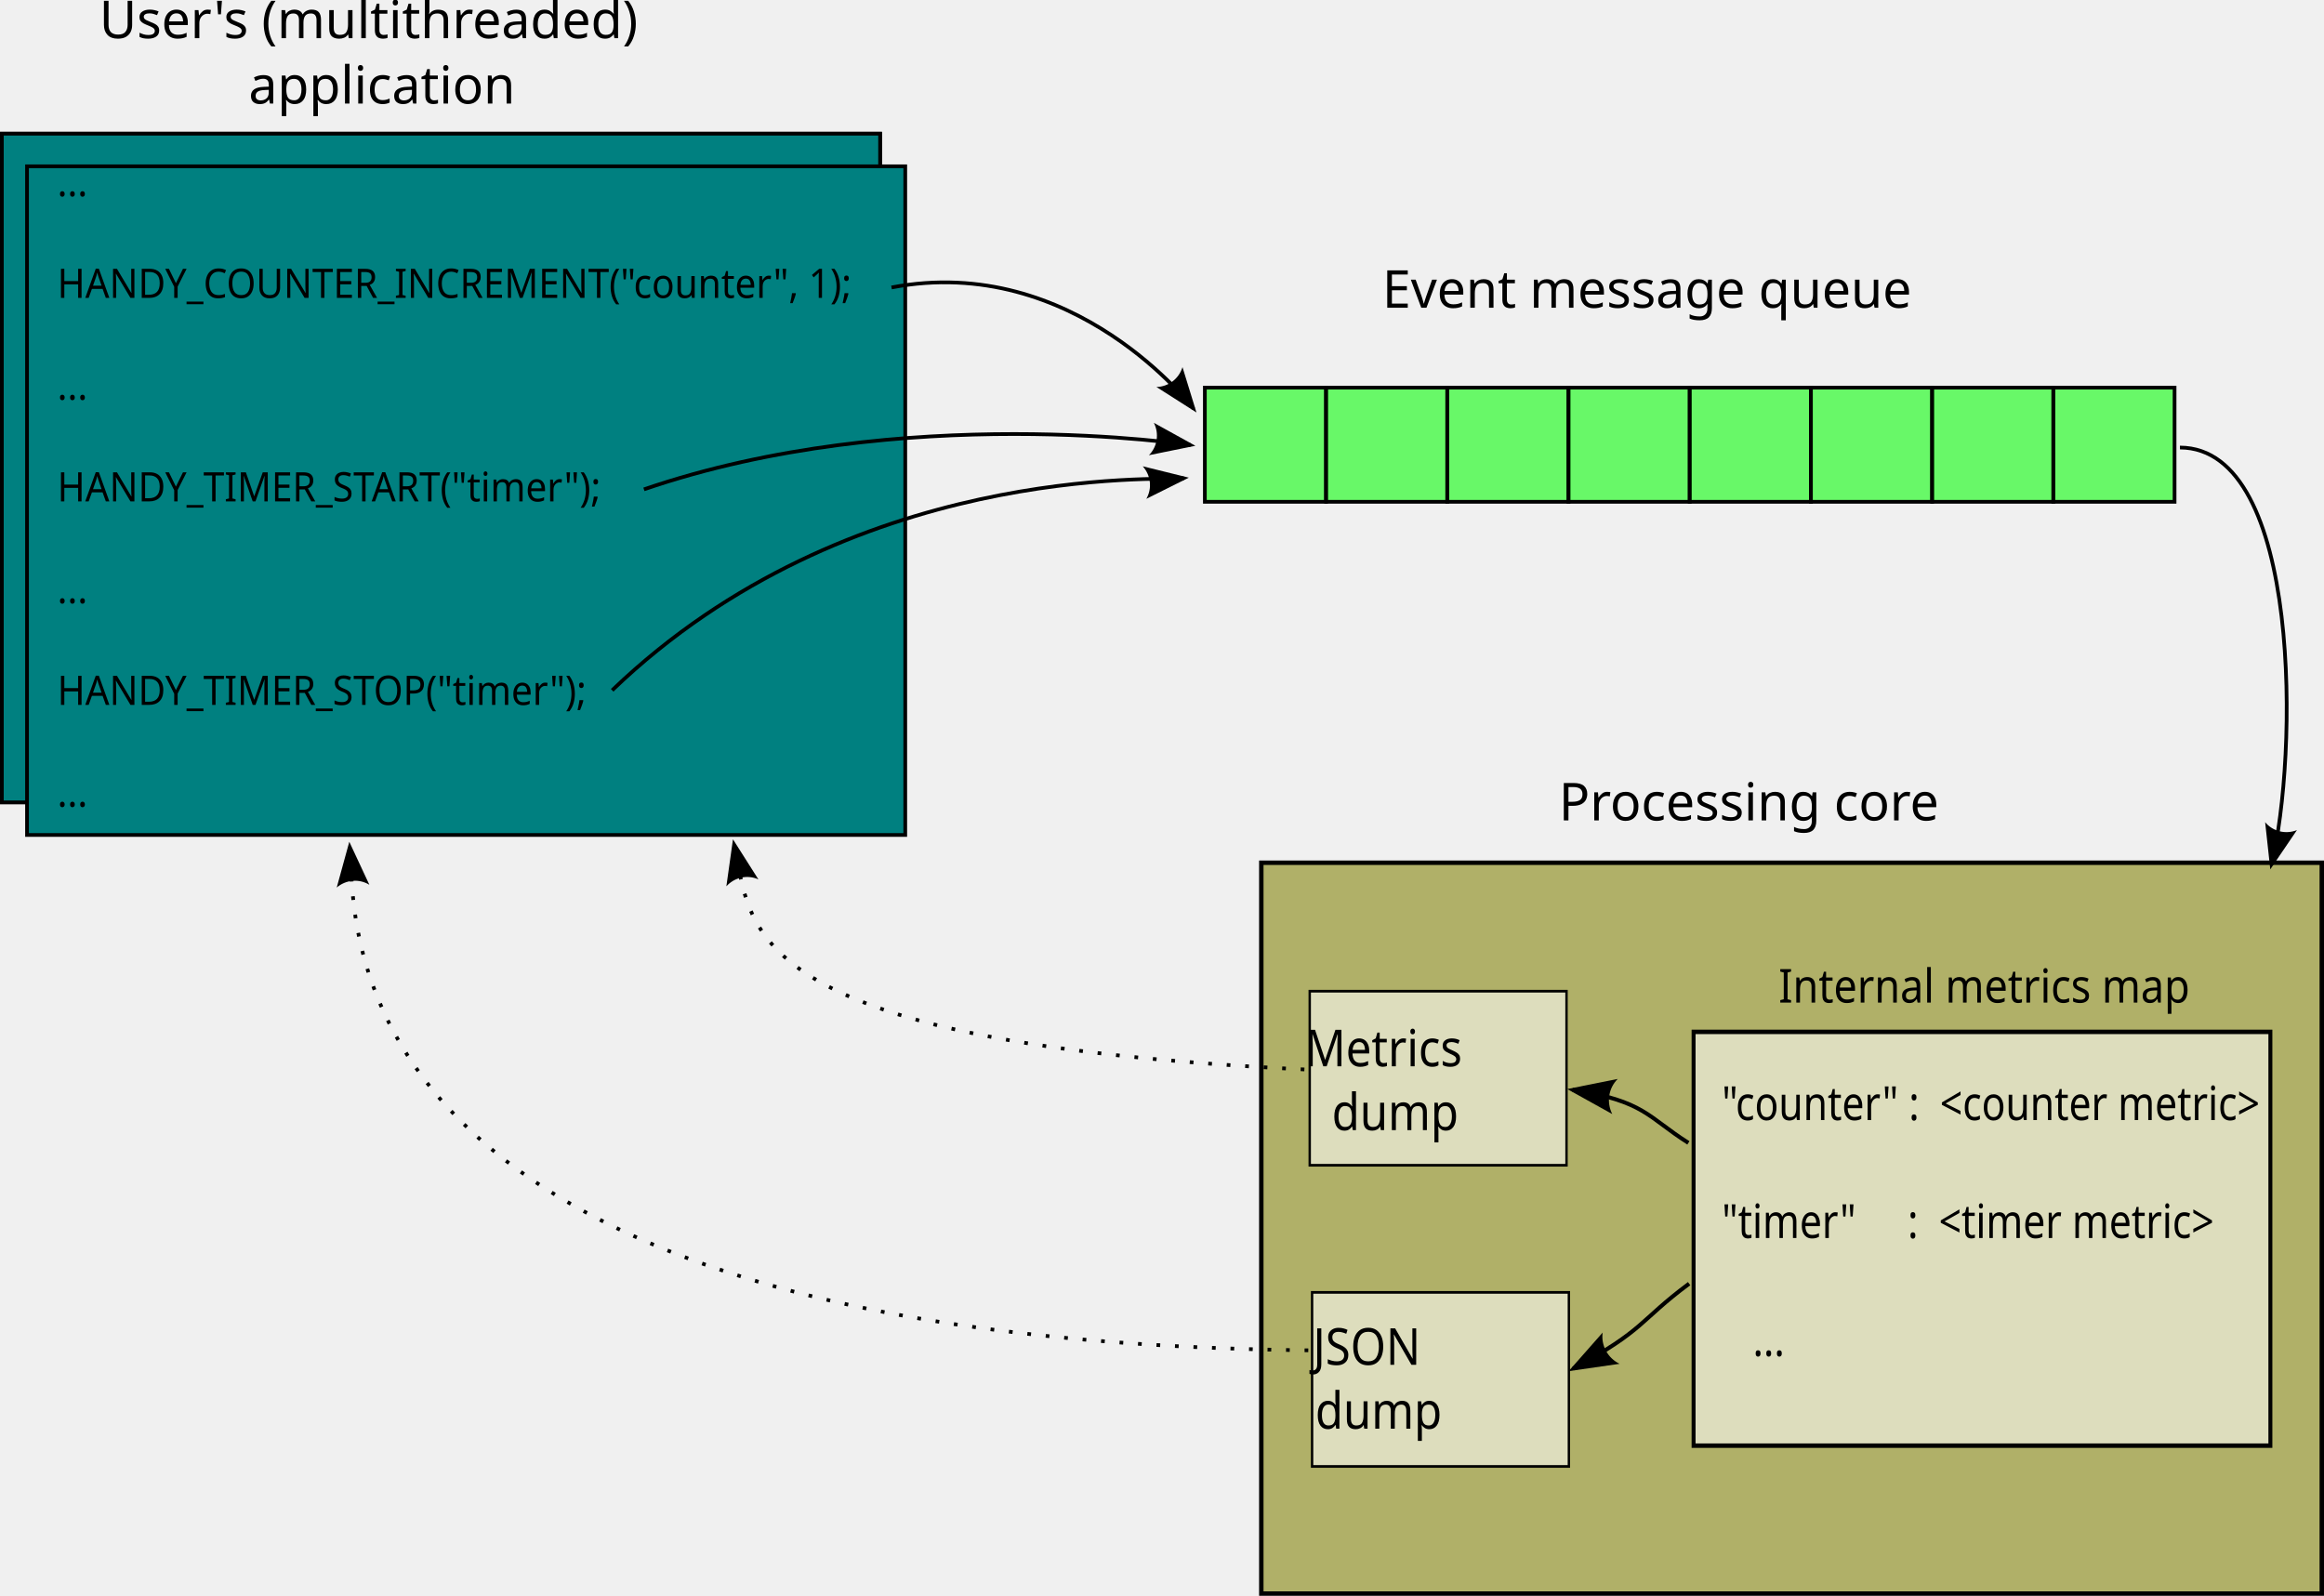
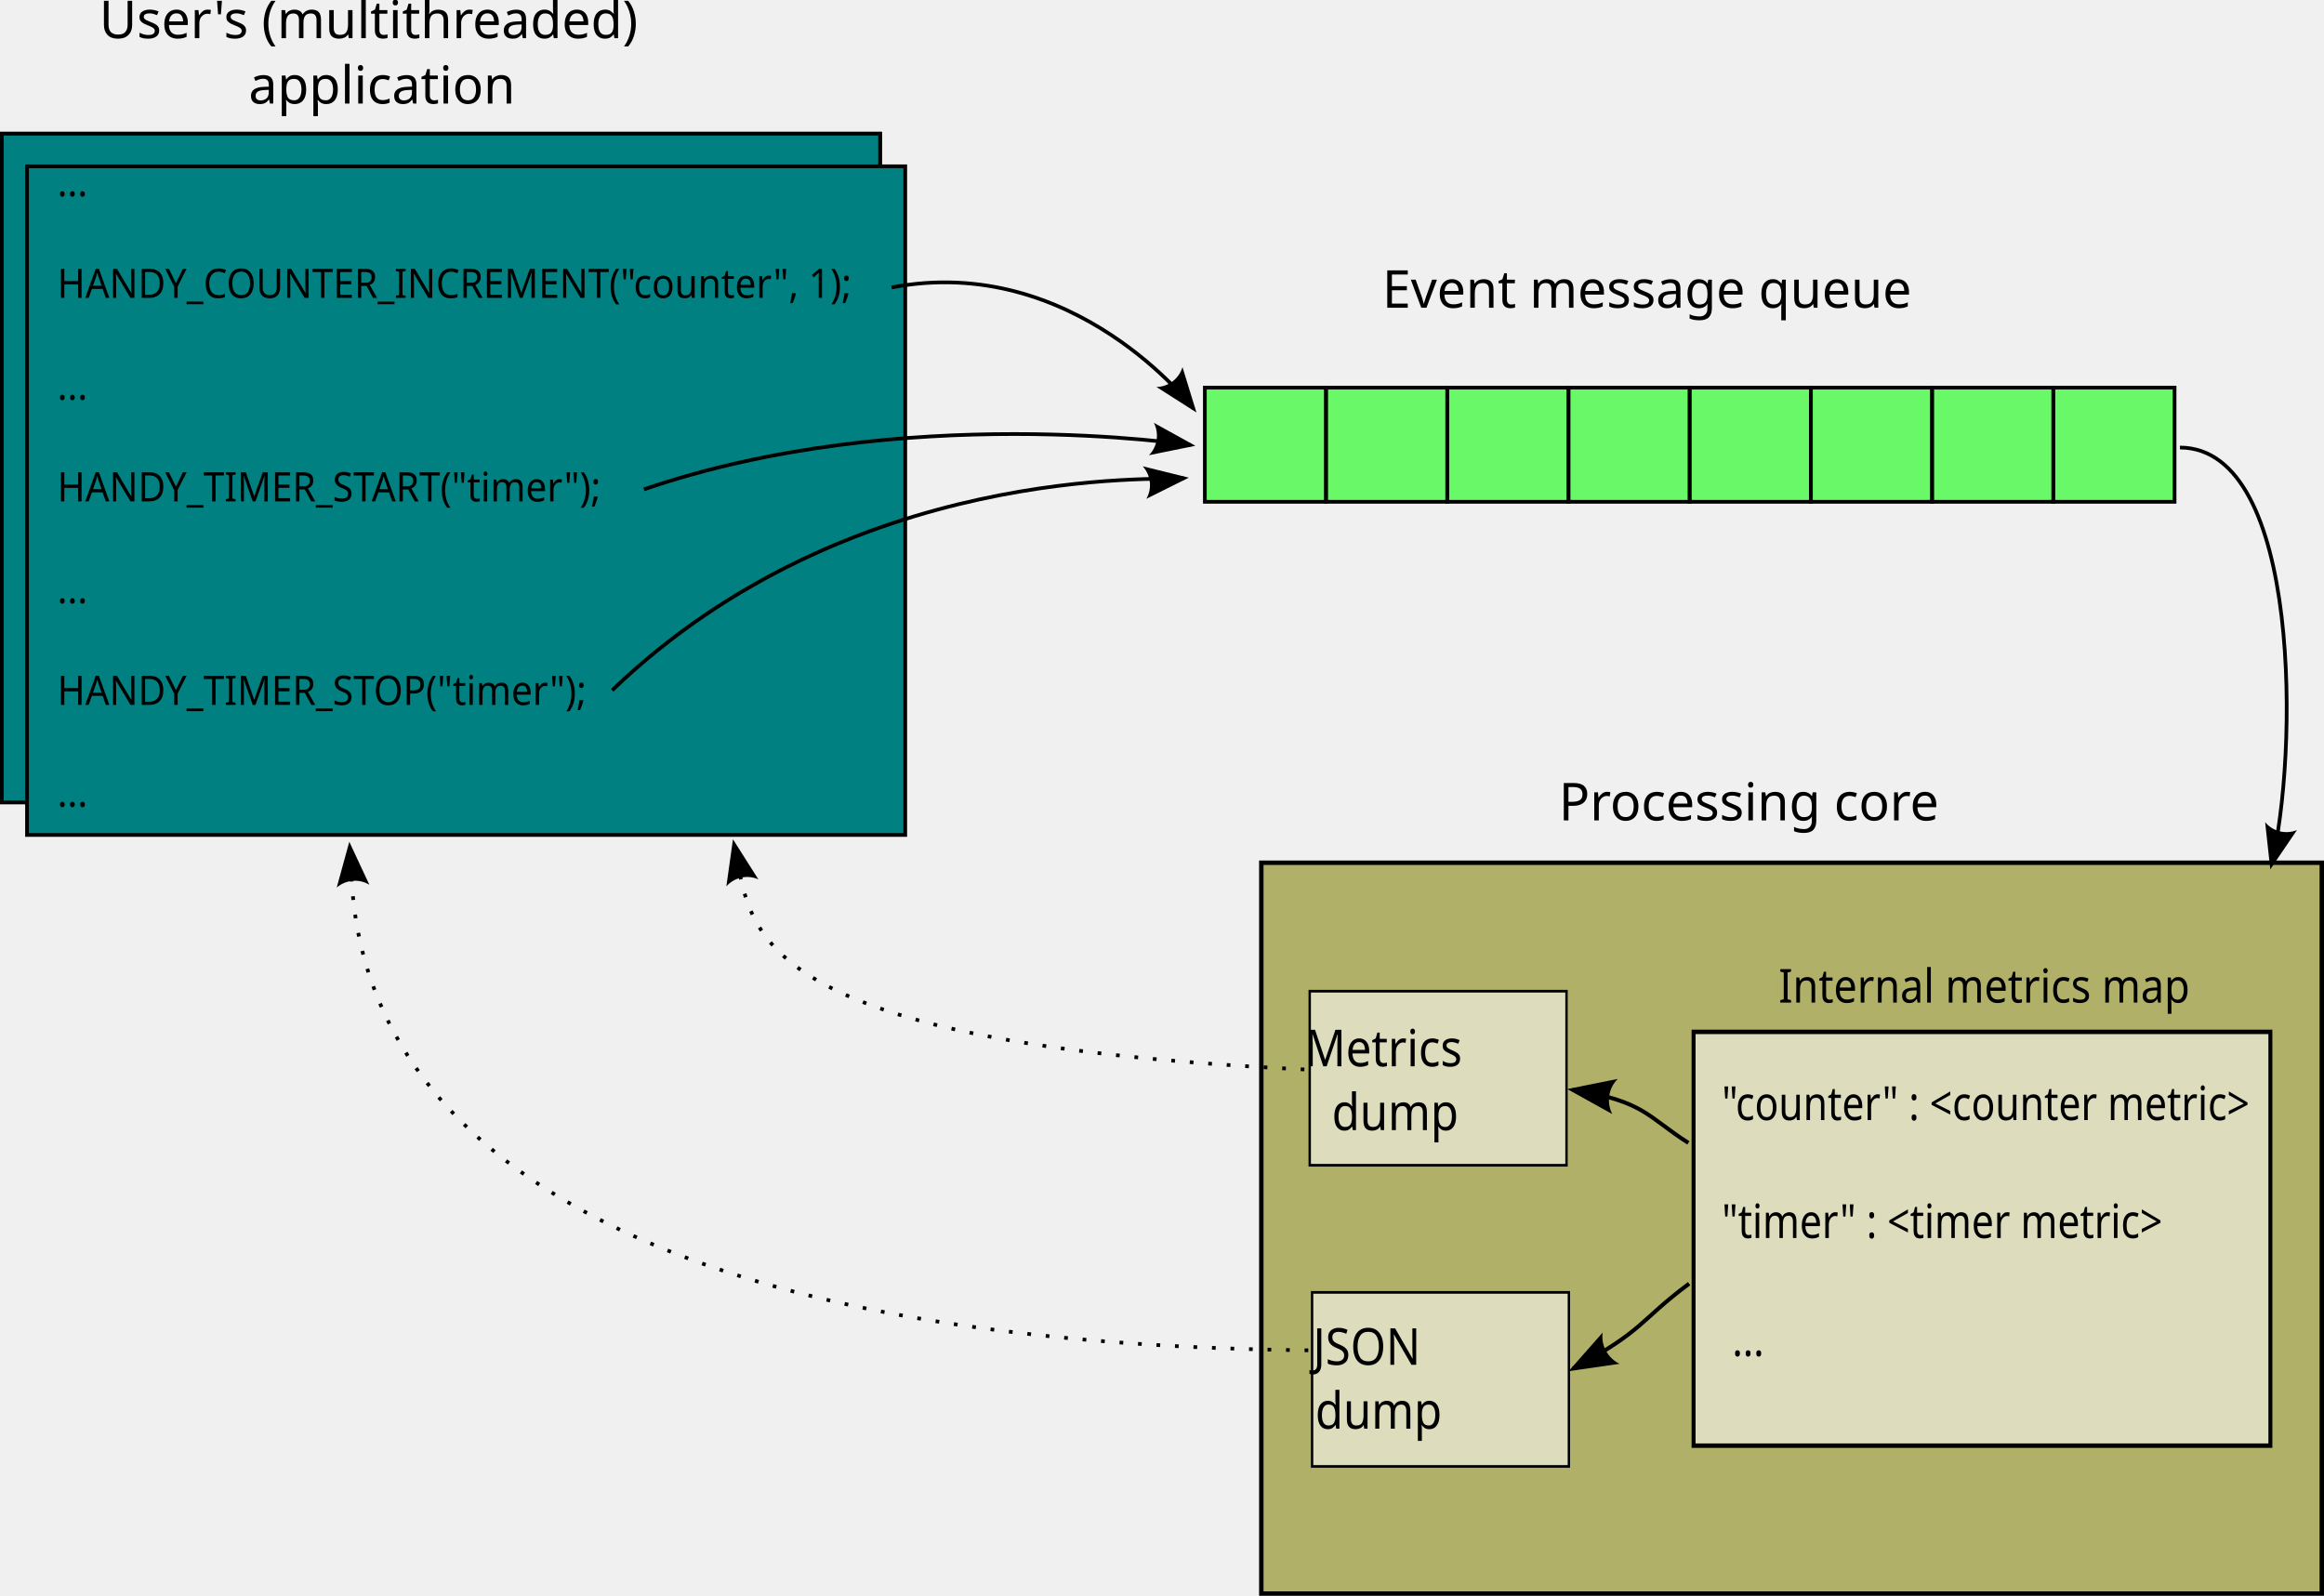
- <svg xmlns="http://www.w3.org/2000/svg" xmlns:xlink="http://www.w3.org/1999/xlink" width="635.375" height="436.313" id="svg2" version="1.1">
+ <svg xmlns="http://www.w3.org/2000/svg" xmlns:xlink="http://www.w3.org/1999/xlink" id="svg2" width="635.375" height="436.313" version="1.1">
  <defs id="defs4">
-     <marker orient="auto" refY="0" refX="0" id="Arrow2Lend" style="overflow:visible">
-       <path id="path3890" style="fill-rule:evenodd;stroke-width:0.625;stroke-linejoin:round" d="M 8.719,4.034 -2.207,0.016 8.719,-4.002 c -1.745,2.372 -1.735,5.617 -6e-7,8.035 z" transform="matrix(-1.1,0,0,-1.1,-1.1,0)" />
+     <marker style="overflow:visible" id="Arrow2Lend" orient="auto" refX="0" refY="0">
+       <path style="fill-rule:evenodd;stroke-width:.625;stroke-linejoin:round" id="path3890" d="M 8.719,4.034 -2.207,0.016 8.719,-4.002 c -1.745,2.372 -1.735,5.617 -6e-7,8.035 z" transform="matrix(-1.1,0,0,-1.1,-1.1,0)" />
    </marker>
-     <marker orient="auto" refY="0" refX="0" id="Arrow2Lend-4" style="overflow:visible">
-       <path id="path3890-0" style="fill-rule:evenodd;stroke-width:0.625;stroke-linejoin:round" d="M 8.719,4.034 -2.207,0.016 8.719,-4.002 c -1.745,2.372 -1.735,5.617 -6e-7,8.035 z" transform="matrix(-1.1,0,0,-1.1,-1.1,0)" />
+     <marker style="overflow:visible" id="Arrow2Lend-4" orient="auto" refX="0" refY="0">
+       <path style="fill-rule:evenodd;stroke-width:.625;stroke-linejoin:round" id="path3890-0" d="M 8.719,4.034 -2.207,0.016 8.719,-4.002 c -1.745,2.372 -1.735,5.617 -6e-7,8.035 z" transform="matrix(-1.1,0,0,-1.1,-1.1,0)" />
    </marker>
-     <marker orient="auto" refY="0" refX="0" id="Arrow2Lend-9" style="overflow:visible">
-       <path id="path3890-8" style="fill-rule:evenodd;stroke-width:0.625;stroke-linejoin:round" d="M 8.719,4.034 -2.207,0.016 8.719,-4.002 c -1.745,2.372 -1.735,5.617 -6e-7,8.035 z" transform="matrix(-1.1,0,0,-1.1,-1.1,0)" />
+     <marker style="overflow:visible" id="Arrow2Lend-9" orient="auto" refX="0" refY="0">
+       <path style="fill-rule:evenodd;stroke-width:.625;stroke-linejoin:round" id="path3890-8" d="M 8.719,4.034 -2.207,0.016 8.719,-4.002 c -1.745,2.372 -1.735,5.617 -6e-7,8.035 z" transform="matrix(-1.1,0,0,-1.1,-1.1,0)" />
    </marker>
-     <marker orient="auto" refY="0" refX="0" id="Arrow2Lend-2" style="overflow:visible">
-       <path id="path3890-3" style="fill-rule:evenodd;stroke-width:0.625;stroke-linejoin:round" d="M 8.719,4.034 -2.207,0.016 8.719,-4.002 c -1.745,2.372 -1.735,5.617 -6e-7,8.035 z" transform="matrix(-1.1,0,0,-1.1,-1.1,0)" />
+     <marker style="overflow:visible" id="Arrow2Lend-2" orient="auto" refX="0" refY="0">
+       <path style="fill-rule:evenodd;stroke-width:.625;stroke-linejoin:round" id="path3890-3" d="M 8.719,4.034 -2.207,0.016 8.719,-4.002 c -1.745,2.372 -1.735,5.617 -6e-7,8.035 z" transform="matrix(-1.1,0,0,-1.1,-1.1,0)" />
    </marker>
-     <marker orient="auto" refY="0" refX="0" id="Arrow2Lend-0" style="overflow:visible">
-       <path id="path3890-1" style="fill-rule:evenodd;stroke-width:0.625;stroke-linejoin:round" d="M 8.719,4.034 -2.207,0.016 8.719,-4.002 c -1.745,2.372 -1.735,5.617 -6e-7,8.035 z" transform="matrix(-1.1,0,0,-1.1,-1.1,0)" />
+     <marker style="overflow:visible" id="Arrow2Lend-0" orient="auto" refX="0" refY="0">
+       <path style="fill-rule:evenodd;stroke-width:.625;stroke-linejoin:round" id="path3890-1" d="M 8.719,4.034 -2.207,0.016 8.719,-4.002 c -1.745,2.372 -1.735,5.617 -6e-7,8.035 z" transform="matrix(-1.1,0,0,-1.1,-1.1,0)" />
    </marker>
-     <marker orient="auto" refY="0" refX="0" id="Arrow2Lend-24" style="overflow:visible">
-       <path id="path3890-07" style="fill-rule:evenodd;stroke-width:0.625;stroke-linejoin:round" d="M 8.719,4.034 -2.207,0.016 8.719,-4.002 c -1.745,2.372 -1.735,5.617 -6e-7,8.035 z" transform="matrix(-1.1,0,0,-1.1,-1.1,0)" />
+     <marker style="overflow:visible" id="Arrow2Lend-24" orient="auto" refX="0" refY="0">
+       <path style="fill-rule:evenodd;stroke-width:.625;stroke-linejoin:round" id="path3890-07" d="M 8.719,4.034 -2.207,0.016 8.719,-4.002 c -1.745,2.372 -1.735,5.617 -6e-7,8.035 z" transform="matrix(-1.1,0,0,-1.1,-1.1,0)" />
    </marker>
-     <marker orient="auto" refY="0" refX="0" id="Arrow2Lend-8" style="overflow:visible">
-       <path id="path3890-9" style="fill-rule:evenodd;stroke-width:0.625;stroke-linejoin:round" d="M 8.719,4.034 -2.207,0.016 8.719,-4.002 c -1.745,2.372 -1.735,5.617 -6e-7,8.035 z" transform="matrix(-1.1,0,0,-1.1,-1.1,0)" />
+     <marker style="overflow:visible" id="Arrow2Lend-8" orient="auto" refX="0" refY="0">
+       <path style="fill-rule:evenodd;stroke-width:.625;stroke-linejoin:round" id="path3890-9" d="M 8.719,4.034 -2.207,0.016 8.719,-4.002 c -1.745,2.372 -1.735,5.617 -6e-7,8.035 z" transform="matrix(-1.1,0,0,-1.1,-1.1,0)" />
    </marker>
-     <marker orient="auto" refY="0" refX="0" id="Arrow2Lend-05" style="overflow:visible">
-       <path id="path3890-02" style="fill-rule:evenodd;stroke-width:0.625;stroke-linejoin:round" d="M 8.719,4.034 -2.207,0.016 8.719,-4.002 c -1.745,2.372 -1.735,5.617 -6e-7,8.035 z" transform="matrix(-1.1,0,0,-1.1,-1.1,0)" />
+     <marker style="overflow:visible" id="Arrow2Lend-05" orient="auto" refX="0" refY="0">
+       <path style="fill-rule:evenodd;stroke-width:.625;stroke-linejoin:round" id="path3890-02" d="M 8.719,4.034 -2.207,0.016 8.719,-4.002 c -1.745,2.372 -1.735,5.617 -6e-7,8.035 z" transform="matrix(-1.1,0,0,-1.1,-1.1,0)" />
    </marker>
  </defs>
  <g id="layer1" transform="translate(-52.46875,-368.9684)">
-     <rect style="fill:#0000ff;fill-rule:evenodd;stroke:#000000;stroke-width:1.013px;stroke-linecap:butt;stroke-linejoin:miter;stroke-opacity:1" id="rect2985" width="240.105" height="182.827" x="52.978" y="405.519" />
-     <rect y="405.519" x="52.978" height="182.827" width="240.105" id="rect2987" style="fill:#008080;fill-rule:evenodd;stroke:#000000;stroke-width:1.013px;stroke-linecap:butt;stroke-linejoin:miter;stroke-opacity:1" />
-     <rect style="fill:#008080;fill-rule:evenodd;stroke:#000000;stroke-width:1.013px;stroke-linecap:butt;stroke-linejoin:miter;stroke-opacity:1" id="rect2991" width="240.105" height="182.827" x="59.856" y="414.437" />
-     <rect y="434.185" x="82.991" height="182.827" width="240.105" id="rect2993" style="fill:none;stroke:none" />
-     <text xml:space="preserve" style="font-size:40.929px;font-style:normal;font-weight:normal;line-height:125%;letter-spacing:0px;word-spacing:0px;fill:#000000;fill-opacity:1;stroke:none;font-family:Sans" x="102.667" y="481.179" id="text2995" transform="scale(1.001024,0.9989774)">
-       <tspan x="102.667" y="481.179" id="tspan2999" />
+     <rect id="rect2985" width="240.105" height="182.827" x="52.978" y="405.519" style="fill:#00f;fill-rule:evenodd;stroke:#000;stroke-width:1.013px;stroke-linecap:butt;stroke-linejoin:miter;stroke-opacity:1" />
+     <rect style="fill:teal;fill-rule:evenodd;stroke:#000;stroke-width:1.013px;stroke-linecap:butt;stroke-linejoin:miter;stroke-opacity:1" id="rect2987" width="240.105" height="182.827" x="52.978" y="405.519" />
+     <rect id="rect2991" width="240.105" height="182.827" x="59.856" y="414.437" style="fill:teal;fill-rule:evenodd;stroke:#000;stroke-width:1.013px;stroke-linecap:butt;stroke-linejoin:miter;stroke-opacity:1" />
+     <rect style="fill:none;stroke:none" id="rect2993" width="240.105" height="182.827" x="82.991" y="434.185" />
+     <text id="text3003" x="70.741" y="406.987" transform="scale(0.9630556,1.038362)" xml:space="preserve" style="font-size:10.716px;font-style:normal;font-weight:400;line-height:125%;letter-spacing:0;word-spacing:0;fill:#000;fill-opacity:1;stroke:none;font-family:Sans">
+       <tspan id="tspan3005" x="70.741" y="406.987">...</tspan>
+       <tspan id="tspan3009" x="70.741" y="433.779">HANDY_COUNTER_INCREMENT("counter", 1);</tspan>
+       <tspan id="tspan3013" x="70.741" y="460.57">...</tspan>
+       <tspan id="tspan3017" x="70.741" y="487.361">HANDY_TIMER_START("timer");</tspan>
+       <tspan id="tspan3021" x="70.741" y="514.152">...</tspan>
+       <tspan id="tspan3025" x="70.741" y="540.943">HANDY_TIMER_STOP("timer");</tspan>
+       <tspan id="tspan3029" x="70.741" y="567.735">...</tspan>
    </text>
-     <text xml:space="preserve" style="font-size:10.716px;font-style:normal;font-weight:normal;line-height:125%;letter-spacing:0px;word-spacing:0px;fill:#000000;fill-opacity:1;stroke:none;font-family:Sans" x="70.741" y="406.987" id="text3003" transform="scale(0.9630556,1.038362)">
-       <tspan id="tspan3005" x="70.741" y="406.987">...</tspan>
-       <tspan x="70.741" y="420.383" id="tspan3007" />
-       <tspan x="70.741" y="433.779" id="tspan3009">HANDY_COUNTER_INCREMENT("counter", 1);</tspan>
-       <tspan x="70.741" y="447.174" id="tspan3011" />
-       <tspan x="70.741" y="460.57" id="tspan3013">...</tspan>
-       <tspan x="70.741" y="473.965" id="tspan3015" />
-       <tspan x="70.741" y="487.361" id="tspan3017">HANDY_TIMER_START("timer");</tspan>
-       <tspan x="70.741" y="500.757" id="tspan3019" />
-       <tspan x="70.741" y="514.152" id="tspan3021">...</tspan>
-       <tspan x="70.741" y="527.548" id="tspan3023" />
-       <tspan x="70.741" y="540.943" id="tspan3025">HANDY_TIMER_STOP("timer");</tspan>
-       <tspan x="70.741" y="554.339" id="tspan3027" />
-       <tspan x="70.741" y="567.735" id="tspan3029">...</tspan>
-       <tspan x="70.741" y="581.13" id="tspan3031" />
+     <rect id="rect3037" width="63.153" height="71.347" x="130.512" y="459.666" style="fill:none;stroke:none" />
+     <rect id="rect3831" width="33.14" height="31.214" x="381.872" y="474.955" style="fill:#0f0;fill-opacity:.565;stroke:#000;stroke-width:1.013" />
+     <use id="use3835" width="744.094" height="1052.362" x="0" y="0" transform="translate(33.13953,0)" xlink:href="#rect3831" />
+     <use id="use3837" width="744.094" height="1052.362" x="0" y="0" transform="translate(66.27904,0)" xlink:href="#rect3831" />
+     <use id="use3839" width="744.094" height="1052.362" x="0" y="0" transform="translate(99.41857,0)" xlink:href="#rect3831" />
+     <use id="use3841" width="744.094" height="1052.362" x="0" y="0" transform="translate(132.5581,0)" xlink:href="#rect3831" />
+     <use id="use3843" width="744.094" height="1052.362" x="0" y="0" transform="translate(165.6976,0)" xlink:href="#rect3831" />
+     <use id="use3845" width="744.094" height="1052.362" x="0" y="0" transform="translate(198.8371,0)" xlink:href="#rect3831" />
+     <use id="use3847" width="744.094" height="1052.362" x="0" y="0" transform="translate(231.9767,0)" xlink:href="#rect3831" />
+     <path id="path4313" d="m 296.21,447.563 c 50.022,-9.555 82.536,33.125 82.536,33.125" style="fill:none;stroke:#000;stroke-width:1.013px;stroke-linecap:butt;stroke-linejoin:miter;stroke-opacity:1;marker-mid:none;marker-end:url(#Arrow2Lend)" />
+     <path id="path4313-2" d="m 228.515,502.769 c 70.656,-24.207 149.44,-12.104 149.44,-12.104" style="fill:none;stroke:#000;stroke-width:1.013px;stroke-linecap:butt;stroke-linejoin:miter;stroke-opacity:1;marker-mid:none;marker-end:url(#Arrow2Lend)" />
+     <path id="path4313-2-4" d="m 219.829,557.703 c 65.112,-62.521 150.651,-57.342 156.318,-57.969" style="fill:none;stroke:#000;stroke-width:1.013px;stroke-linecap:butt;stroke-linejoin:miter;stroke-opacity:1;marker-mid:none;marker-end:url(#Arrow2Lend)" />
+     <text id="text4731" x="167.572" y="375.885" transform="scale(0.9907327,1.009354)" xml:space="preserve" style="font-size:14.178px;font-style:normal;font-weight:400;text-align:center;line-height:125%;letter-spacing:0;word-spacing:0;text-anchor:middle;fill:#000;fill-opacity:1;stroke:none;font-family:Sans">
+       <tspan id="tspan4733" x="167.572" y="375.885">User's (multithreaded)</tspan>
+       <tspan id="tspan4737" x="167.572" y="393.607">application</tspan>
    </text>
-     <rect style="fill:none;stroke:none" id="rect3037" width="63.153" height="71.347" x="130.512" y="459.666" />
-     <rect style="fill:#00ff00;fill-opacity:0.565;stroke:#000000;stroke-width:1.013" id="rect3831" width="33.14" height="31.214" x="381.872" y="474.955" />
-     <use x="0" y="0" xlink:href="#rect3831" transform="translate(33.13953,0)" id="use3835" width="744.094" height="1052.362" />
-     <use x="0" y="0" xlink:href="#rect3831" transform="translate(66.27904,0)" id="use3837" width="744.094" height="1052.362" />
-     <use x="0" y="0" xlink:href="#rect3831" transform="translate(99.41857,0)" id="use3839" width="744.094" height="1052.362" />
-     <use x="0" y="0" xlink:href="#rect3831" transform="translate(132.5581,0)" id="use3841" width="744.094" height="1052.362" />
-     <use x="0" y="0" xlink:href="#rect3831" transform="translate(165.6976,0)" id="use3843" width="744.094" height="1052.362" />
-     <use x="0" y="0" xlink:href="#rect3831" transform="translate(198.8371,0)" id="use3845" width="744.094" height="1052.362" />
-     <use x="0" y="0" xlink:href="#rect3831" transform="translate(231.9767,0)" id="use3847" width="744.094" height="1052.362" />
-     <path style="fill:none;stroke:#000000;stroke-width:1.013px;stroke-linecap:butt;stroke-linejoin:miter;stroke-opacity:1;marker-mid:none;marker-end:url(#Arrow2Lend)" d="m 296.21,447.563 c 50.022,-9.555 82.536,33.125 82.536,33.125" id="path4313" />
-     <path style="fill:none;stroke:#000000;stroke-width:1.013px;stroke-linecap:butt;stroke-linejoin:miter;stroke-opacity:1;marker-mid:none;marker-end:url(#Arrow2Lend)" d="m 228.515,502.769 c 70.656,-24.207 149.44,-12.104 149.44,-12.104" id="path4313-2" />
-     <path style="fill:none;stroke:#000000;stroke-width:1.013px;stroke-linecap:butt;stroke-linejoin:miter;stroke-opacity:1;marker-mid:none;marker-end:url(#Arrow2Lend)" d="m 219.829,557.703 c 65.112,-62.521 150.651,-57.342 156.318,-57.969" id="path4313-2-4" />
-     <text xml:space="preserve" style="font-size:14.178px;font-style:normal;font-weight:normal;text-align:center;line-height:125%;letter-spacing:0px;word-spacing:0px;text-anchor:middle;fill:#000000;fill-opacity:1;stroke:none;font-family:Sans" x="167.572" y="375.885" id="text4731" transform="scale(0.9907327,1.009354)">
-       <tspan id="tspan4733" x="167.572" y="375.885">User's (multithreaded)</tspan>
-       <tspan x="167.572" y="393.607" id="tspan4737">application</tspan>
+     <text id="text4731-5" x="516.661" y="448.905" transform="scale(0.9907327,1.009354)" xml:space="preserve" style="font-size:14.178px;font-style:normal;font-weight:400;text-align:center;line-height:125%;letter-spacing:0;word-spacing:0;text-anchor:middle;fill:#000;fill-opacity:1;stroke:none;font-family:Sans">
+       <tspan id="tspan4767" x="516.661" y="448.905">Event message queue</tspan>
    </text>
-     <text xml:space="preserve" style="font-size:14.178px;font-style:normal;font-weight:normal;text-align:center;line-height:125%;letter-spacing:0px;word-spacing:0px;text-anchor:middle;fill:#000000;fill-opacity:1;stroke:none;font-family:Sans" x="516.661" y="448.905" id="text4731-5" transform="scale(0.9907327,1.009354)">
-       <tspan x="516.661" y="448.905" id="tspan4767">Event message queue</tspan>
-     </text>
-     <rect style="fill:#808000;fill-opacity:0.565;stroke:#000000;stroke-width:1.21;stroke-miterlimit:3.5;stroke-dasharray:none" id="rect4771" width="289.931" height="199.827" x="397.307" y="604.855" />
-     <text xml:space="preserve" style="font-size:12.279px;font-style:normal;font-weight:normal;line-height:125%;letter-spacing:0px;word-spacing:0px;fill:#000000;fill-opacity:1;stroke:none;font-family:Sans" x="545.209" y="668.016" id="text4775" transform="scale(1.001024,0.9989774)">
-       <tspan id="tspan4777" x="545.209" y="668.016" />
-     </text>
-     <text xml:space="preserve" style="font-size:14.325px;font-style:normal;font-weight:normal;line-height:125%;letter-spacing:0px;word-spacing:0px;fill:#000000;fill-opacity:1;stroke:none;font-family:Sans" x="535.006" y="669.929" id="text4779" transform="scale(1.001024,0.9989774)">
-       <tspan id="tspan4781" x="535.006" y="669.929" />
-     </text>
-     <text xml:space="preserve" style="font-size:10.232px;font-style:normal;font-weight:normal;line-height:125%;letter-spacing:0px;word-spacing:0px;fill:#000000;fill-opacity:1;stroke:none;font-family:Sans" x="533.093" y="687.784" id="text4791" transform="scale(1.001024,0.9989774)">
-       <tspan id="tspan4793" x="533.093" y="687.784" />
-     </text>
+     <rect id="rect4771" width="289.931" height="199.827" x="397.307" y="604.855" style="fill:olive;fill-opacity:.565;stroke:#000;stroke-width:1.21;stroke-miterlimit:3.5;stroke-dasharray:none" />
    <g id="g4952" transform="matrix(1.03736,0,0,1.164225,-17.2312,-89.44906)">
-       <g transform="translate(11.2175,-4.985557)" id="g4839">
+       <g id="g4839" transform="translate(11.2175,-4.985557)">
        <g id="g4803" transform="translate(0,-5.608752)">
-           <rect y="646.683" x="502.316" height="97.177" width="152.018" id="rect4773" style="fill:#ffffff;fill-opacity:0.565;stroke:#000000;stroke-width:1.042;stroke-miterlimit:3.5;stroke-dasharray:none" />
+           <rect style="fill:#fff;fill-opacity:.565;stroke:#000;stroke-width:1.042;stroke-miterlimit:3.5;stroke-dasharray:none" id="rect4773" width="152.018" height="97.177" x="502.316" y="646.683" />
        </g>
-         <text xml:space="preserve" style="font-size:10.757px;font-style:normal;font-weight:normal;line-height:125%;letter-spacing:0px;word-spacing:0px;fill:#000000;fill-opacity:1;stroke:none;font-family:Sans" x="525.093" y="642.476" id="text4783" transform="scale(0.9708253,1.030051)">
-           <tspan x="525.093" y="642.476" id="tspan4787">"counter" :  &lt;counter metric&gt;</tspan>
-           <tspan x="525.093" y="655.922" id="tspan4795" />
-           <tspan x="525.093" y="669.367" id="tspan4797">"timer"     :  &lt;timer metric&gt;</tspan>
-           <tspan x="525.093" y="682.813" id="tspan4799" />
-           <tspan x="525.093" y="696.259" id="tspan4801">   ... </tspan>
+         <text id="text4783" x="525.093" y="642.476" transform="scale(0.9708253,1.030051)" xml:space="preserve" style="font-size:10.757px;font-style:normal;font-weight:400;line-height:125%;letter-spacing:0;word-spacing:0;fill:#000;fill-opacity:1;stroke:none;font-family:Sans">
+           <tspan id="tspan4787" x="525.093" y="642.476">"counter" : &lt;counter metric&gt;</tspan>
+           <tspan id="tspan4797" x="525.093" y="669.367">"timer" : &lt;timer metric&gt;</tspan>
+           <tspan id="tspan4801" x="525.093" y="696.259"> ...</tspan>
        </text>
      </g>
-       <text id="text4849" y="629.213" x="535.947" style="font-size:11px;font-style:normal;font-weight:normal;line-height:125%;letter-spacing:0px;word-spacing:0px;fill:#000000;fill-opacity:1;stroke:none;font-family:Sans" xml:space="preserve">
-         <tspan id="tspan4853" y="629.213" x="535.947">Internal metrics map</tspan>
+       <text style="font-size:11px;font-style:normal;font-weight:400;line-height:125%;letter-spacing:0;word-spacing:0;fill:#000;fill-opacity:1;stroke:none;font-family:Sans" id="text4849" x="535.947" y="629.213" xml:space="preserve">
+         <tspan id="tspan4853" x="535.947" y="629.213">Internal metrics map</tspan>
      </text>
    </g>
-     <path style="fill:none;stroke:#000000;stroke-width:1.013px;stroke-linecap:butt;stroke-linejoin:miter;stroke-opacity:1;marker-mid:none;marker-end:url(#Arrow2Lend)" d="m 648.454,491.333 c 33.499,0.125 32.264,84.885 25.011,114.028" id="path4313-2-4-8" />
-     <text xml:space="preserve" style="font-size:14.178px;font-style:normal;font-weight:normal;text-align:center;line-height:125%;letter-spacing:0px;word-spacing:0px;text-anchor:middle;fill:#000000;fill-opacity:1;stroke:none;font-family:Sans" x="544.785" y="587.778" id="text4731-5-4" transform="scale(0.9907327,1.009354)">
-       <tspan x="544.785" y="587.778" id="tspan4767-1">Processing core</tspan>
+     <path id="path4313-2-4-8" d="m 648.454,491.333 c 33.499,0.125 32.264,84.885 25.011,114.028" style="fill:none;stroke:#000;stroke-width:1.013px;stroke-linecap:butt;stroke-linejoin:miter;stroke-opacity:1;marker-mid:none;marker-end:url(#Arrow2Lend)" />
+     <text id="text4731-5-4" x="544.785" y="587.778" transform="scale(0.9907327,1.009354)" xml:space="preserve" style="font-size:14.178px;font-style:normal;font-weight:400;text-align:center;line-height:125%;letter-spacing:0;word-spacing:0;text-anchor:middle;fill:#000;fill-opacity:1;stroke:none;font-family:Sans">
+       <tspan id="tspan4767-1" x="544.785" y="587.778">Processing core</tspan>
    </text>
    <g id="g4910" transform="matrix(1.03736,0,0,1.164225,-23.04949,-125.726)">
-       <rect y="657.694" x="417.977" height="40.88" width="67.677" id="rect4902" style="fill:#ffffff;fill-opacity:0.565;stroke:#000000;stroke-width:0.628;stroke-miterlimit:3.5;stroke-dasharray:none" />
-       <text id="text4904" y="675.329" x="451.427" style="font-size:12px;font-style:normal;font-weight:normal;text-align:center;line-height:125%;letter-spacing:0px;word-spacing:0px;text-anchor:middle;fill:#000000;fill-opacity:1;stroke:none;font-family:Sans" xml:space="preserve">
-         <tspan y="675.329" x="451.427" id="tspan4906">Metrics</tspan>
-         <tspan id="tspan4908" y="690.329" x="451.427">dump</tspan>
+       <rect style="fill:#fff;fill-opacity:.565;stroke:#000;stroke-width:.628;stroke-miterlimit:3.5;stroke-dasharray:none" id="rect4902" width="67.677" height="40.88" x="417.977" y="657.694" />
+       <text style="font-size:12px;font-style:normal;font-weight:400;text-align:center;line-height:125%;letter-spacing:0;word-spacing:0;text-anchor:middle;fill:#000;fill-opacity:1;stroke:none;font-family:Sans" id="text4904" x="451.427" y="675.329" xml:space="preserve">
+         <tspan id="tspan4906" x="451.427" y="675.329">Metrics</tspan>
+         <tspan id="tspan4908" x="451.427" y="690.329">dump</tspan>
      </text>
    </g>
    <g id="g4910-4" transform="matrix(1.03736,0,0,1.164225,2.163124,-14.35585)">
      <g id="g4946" transform="translate(-25.55098,-25.55098)">
-         <rect style="fill:#ffffff;fill-opacity:0.565;stroke:#000000;stroke-width:0.628;stroke-miterlimit:3.5;stroke-dasharray:none" id="rect4902-9" width="67.677" height="40.88" x="419.847" y="658.317" />
-         <text xml:space="preserve" style="font-size:12px;font-style:normal;font-weight:normal;text-align:center;line-height:125%;letter-spacing:0px;word-spacing:0px;text-anchor:middle;fill:#000000;fill-opacity:1;stroke:none;font-family:Sans" x="451.427" y="675.329" id="text4904-3">
+         <rect id="rect4902-9" width="67.677" height="40.88" x="419.847" y="658.317" style="fill:#fff;fill-opacity:.565;stroke:#000;stroke-width:.628;stroke-miterlimit:3.5;stroke-dasharray:none" />
+         <text id="text4904-3" x="451.427" y="675.329" xml:space="preserve" style="font-size:12px;font-style:normal;font-weight:400;text-align:center;line-height:125%;letter-spacing:0;word-spacing:0;text-anchor:middle;fill:#000;fill-opacity:1;stroke:none;font-family:Sans">
          <tspan id="tspan4906-7" x="451.427" y="675.329">JSON</tspan>
-           <tspan x="451.427" y="690.329" id="tspan4908-7">dump</tspan>
+           <tspan id="tspan4908-7" x="451.427" y="690.329">dump</tspan>
        </text>
      </g>
    </g>
-     <path style="fill:none;stroke:#000000;stroke-width:1.099px;stroke-linecap:butt;stroke-linejoin:miter;stroke-opacity:1;marker-mid:none;marker-end:url(#Arrow2Lend)" d="m 514.071,681.452 c -11.265,-7.113 -11.895,-11.426 -31.677,-14.511" id="path4313-2-4-8-2" />
-     <path style="fill:none;stroke:#000000;stroke-width:1.099px;stroke-linecap:butt;stroke-linejoin:miter;stroke-opacity:1;marker-mid:none;marker-end:url(#Arrow2Lend)" d="m 514.274,719.943 c -13.851,10.3 -11.895,12.517 -31.677,23.217" id="path4313-2-4-8-2-2" />
-     <path style="fill:none;stroke:#000000;stroke-width:1.013;stroke-linecap:butt;stroke-linejoin:miter;stroke-miterlimit:4;stroke-opacity:1;stroke-dasharray:1.013, 4.051;stroke-dashoffset:0;marker-mid:none;marker-end:url(#Arrow2Lend)" d="M 409.081,661.373 C 253.121,653.854 258.01,622.192 253.163,599.759" id="path4313-2-4-8-2-0" />
-     <path style="fill:none;stroke:#000000;stroke-width:1.013;stroke-linecap:butt;stroke-linejoin:miter;stroke-miterlimit:4;stroke-opacity:1;stroke-dasharray:1.013, 4.051;stroke-dashoffset:0;marker-mid:none;marker-end:url(#Arrow2Lend)" d="M 410.146,738.17 C 139.762,735.11 149.723,619.737 148.097,600.465" id="path4313-2-4-8-2-0-6" />
+     <path id="path4313-2-4-8-2" d="m 514.071,681.452 c -11.265,-7.113 -11.895,-11.426 -31.677,-14.511" style="fill:none;stroke:#000;stroke-width:1.099px;stroke-linecap:butt;stroke-linejoin:miter;stroke-opacity:1;marker-mid:none;marker-end:url(#Arrow2Lend)" />
+     <path id="path4313-2-4-8-2-2" d="m 514.274,719.943 c -13.851,10.3 -11.895,12.517 -31.677,23.217" style="fill:none;stroke:#000;stroke-width:1.099px;stroke-linecap:butt;stroke-linejoin:miter;stroke-opacity:1;marker-mid:none;marker-end:url(#Arrow2Lend)" />
+     <path id="path4313-2-4-8-2-0" d="M 409.081,661.373 C 253.121,653.854 258.01,622.192 253.163,599.759" style="fill:none;stroke:#000;stroke-width:1.013;stroke-linecap:butt;stroke-linejoin:miter;stroke-miterlimit:4;stroke-opacity:1;stroke-dasharray:1.013,4.051;stroke-dashoffset:0;marker-mid:none;marker-end:url(#Arrow2Lend)" />
+     <path id="path4313-2-4-8-2-0-6" d="M 410.146,738.17 C 139.762,735.11 149.723,619.737 148.097,600.465" style="fill:none;stroke:#000;stroke-width:1.013;stroke-linecap:butt;stroke-linejoin:miter;stroke-miterlimit:4;stroke-opacity:1;stroke-dasharray:1.013,4.051;stroke-dashoffset:0;marker-mid:none;marker-end:url(#Arrow2Lend)" />
  </g>
</svg>
